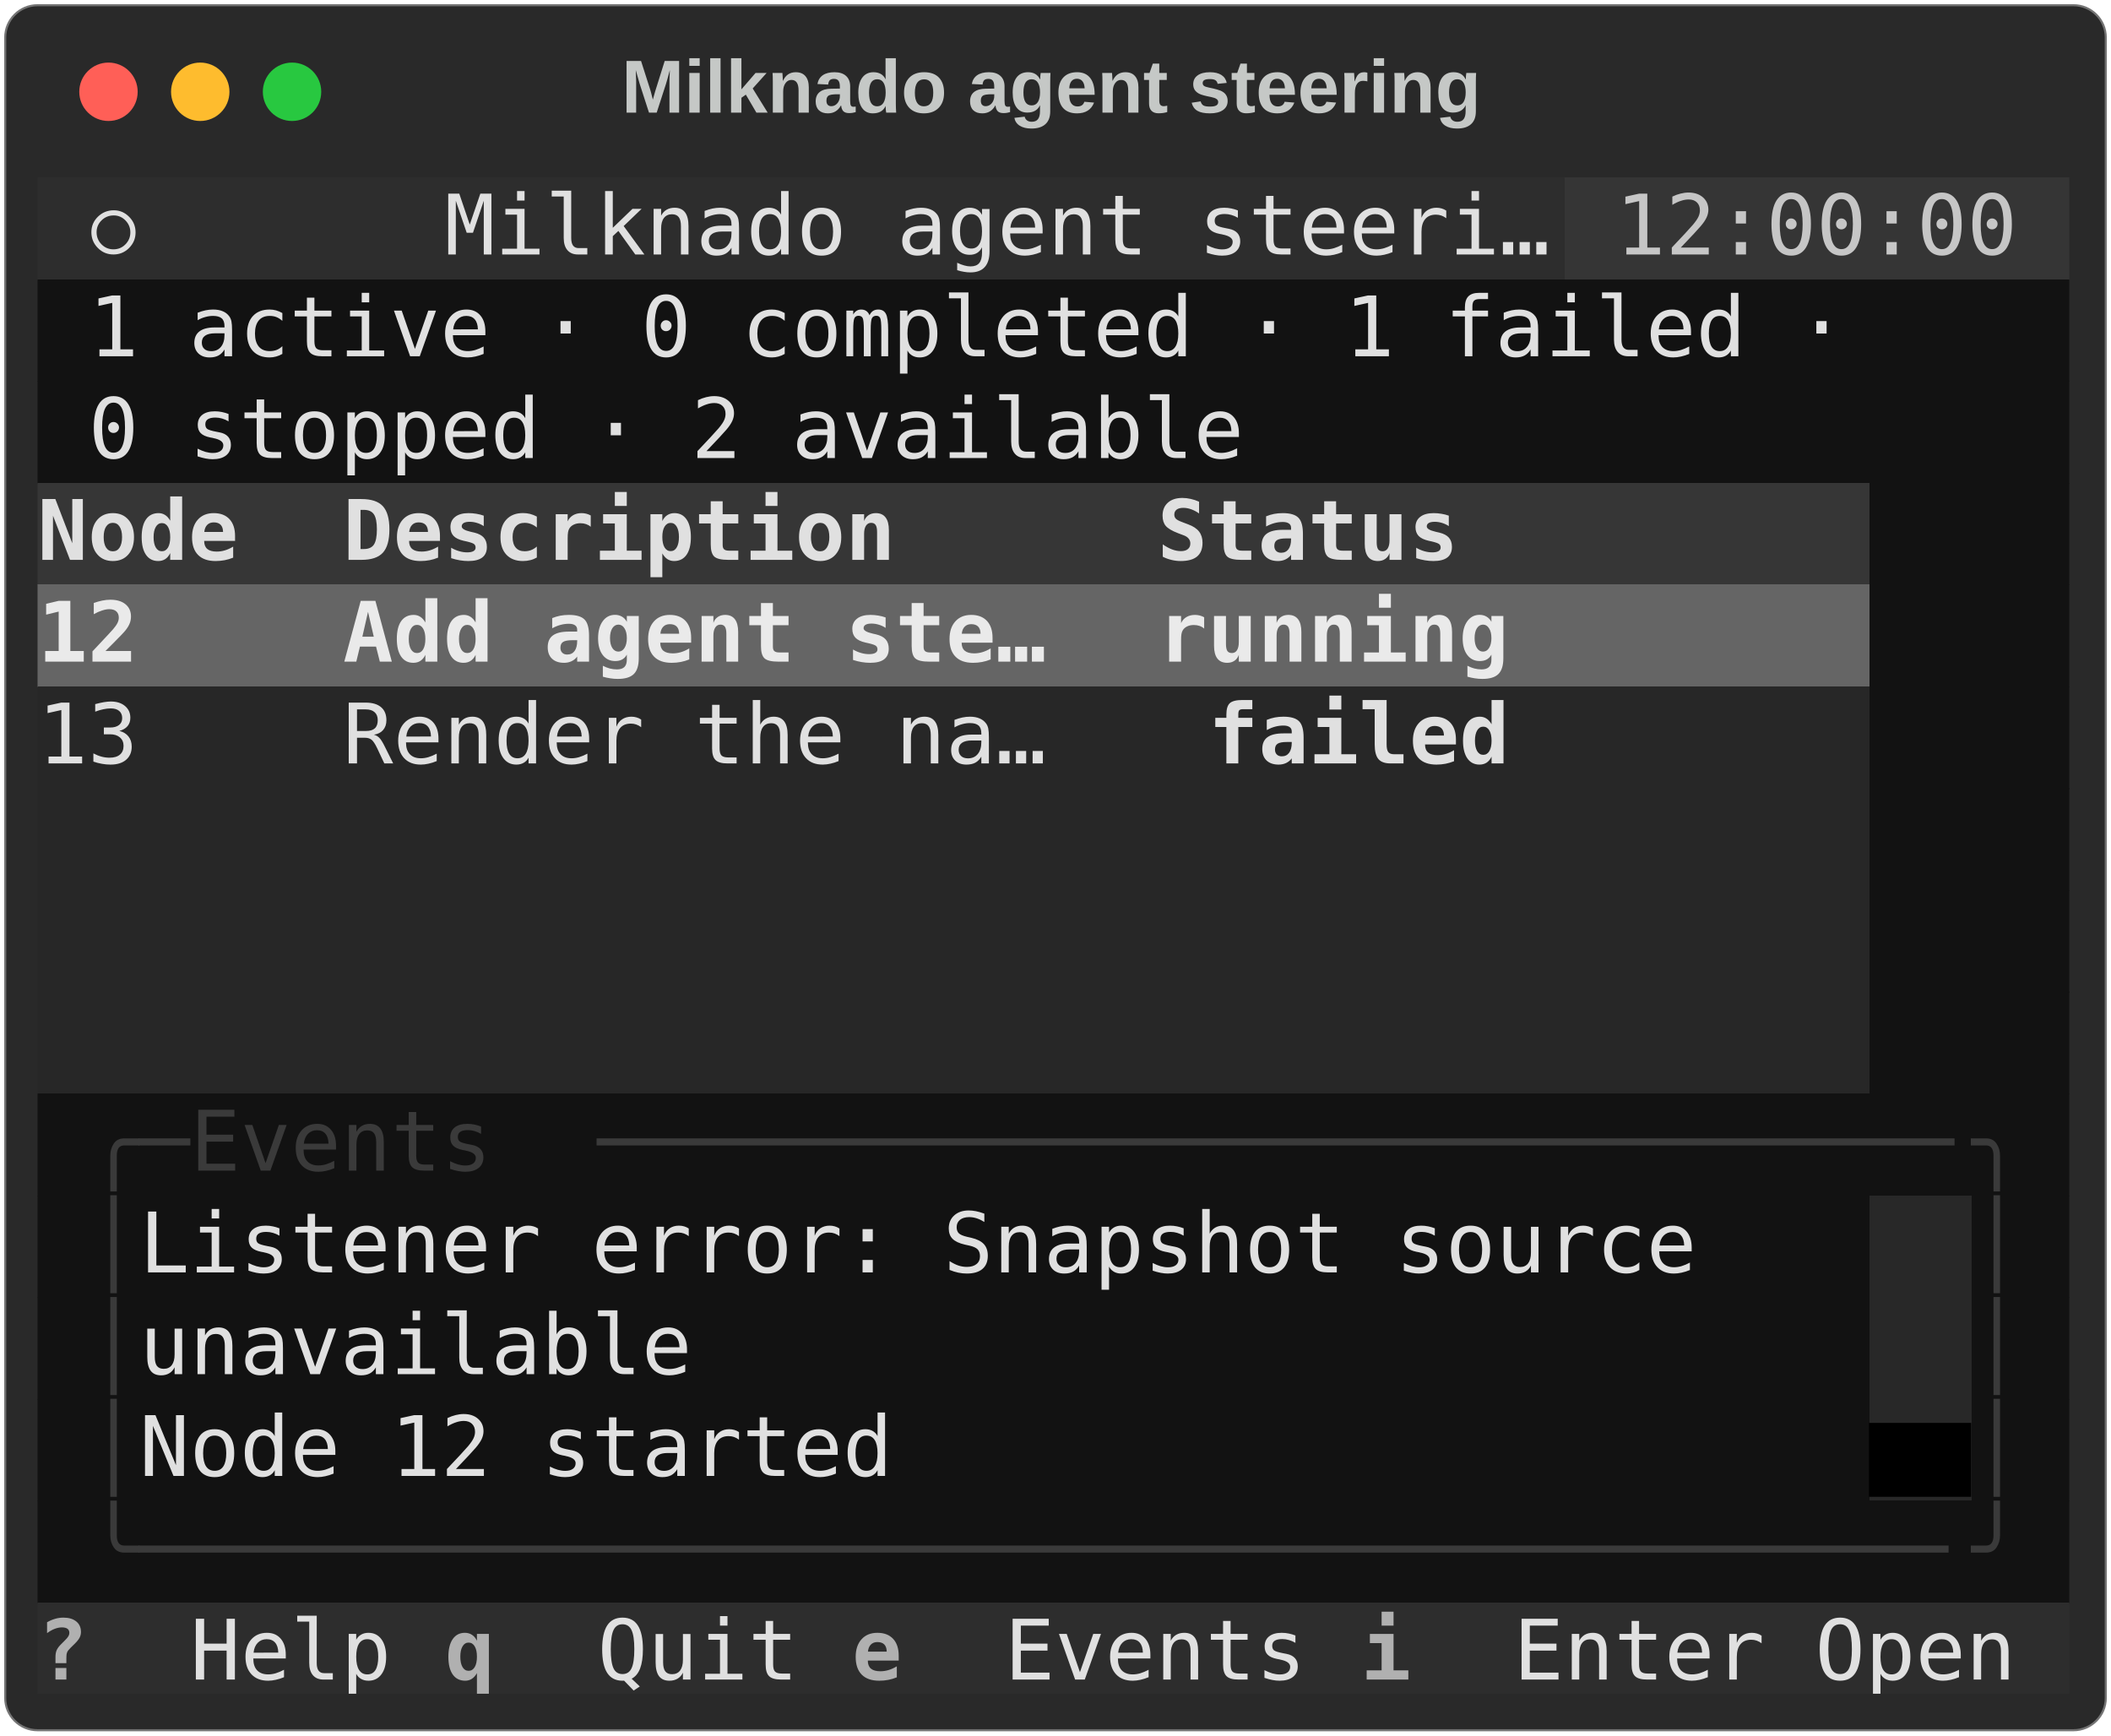
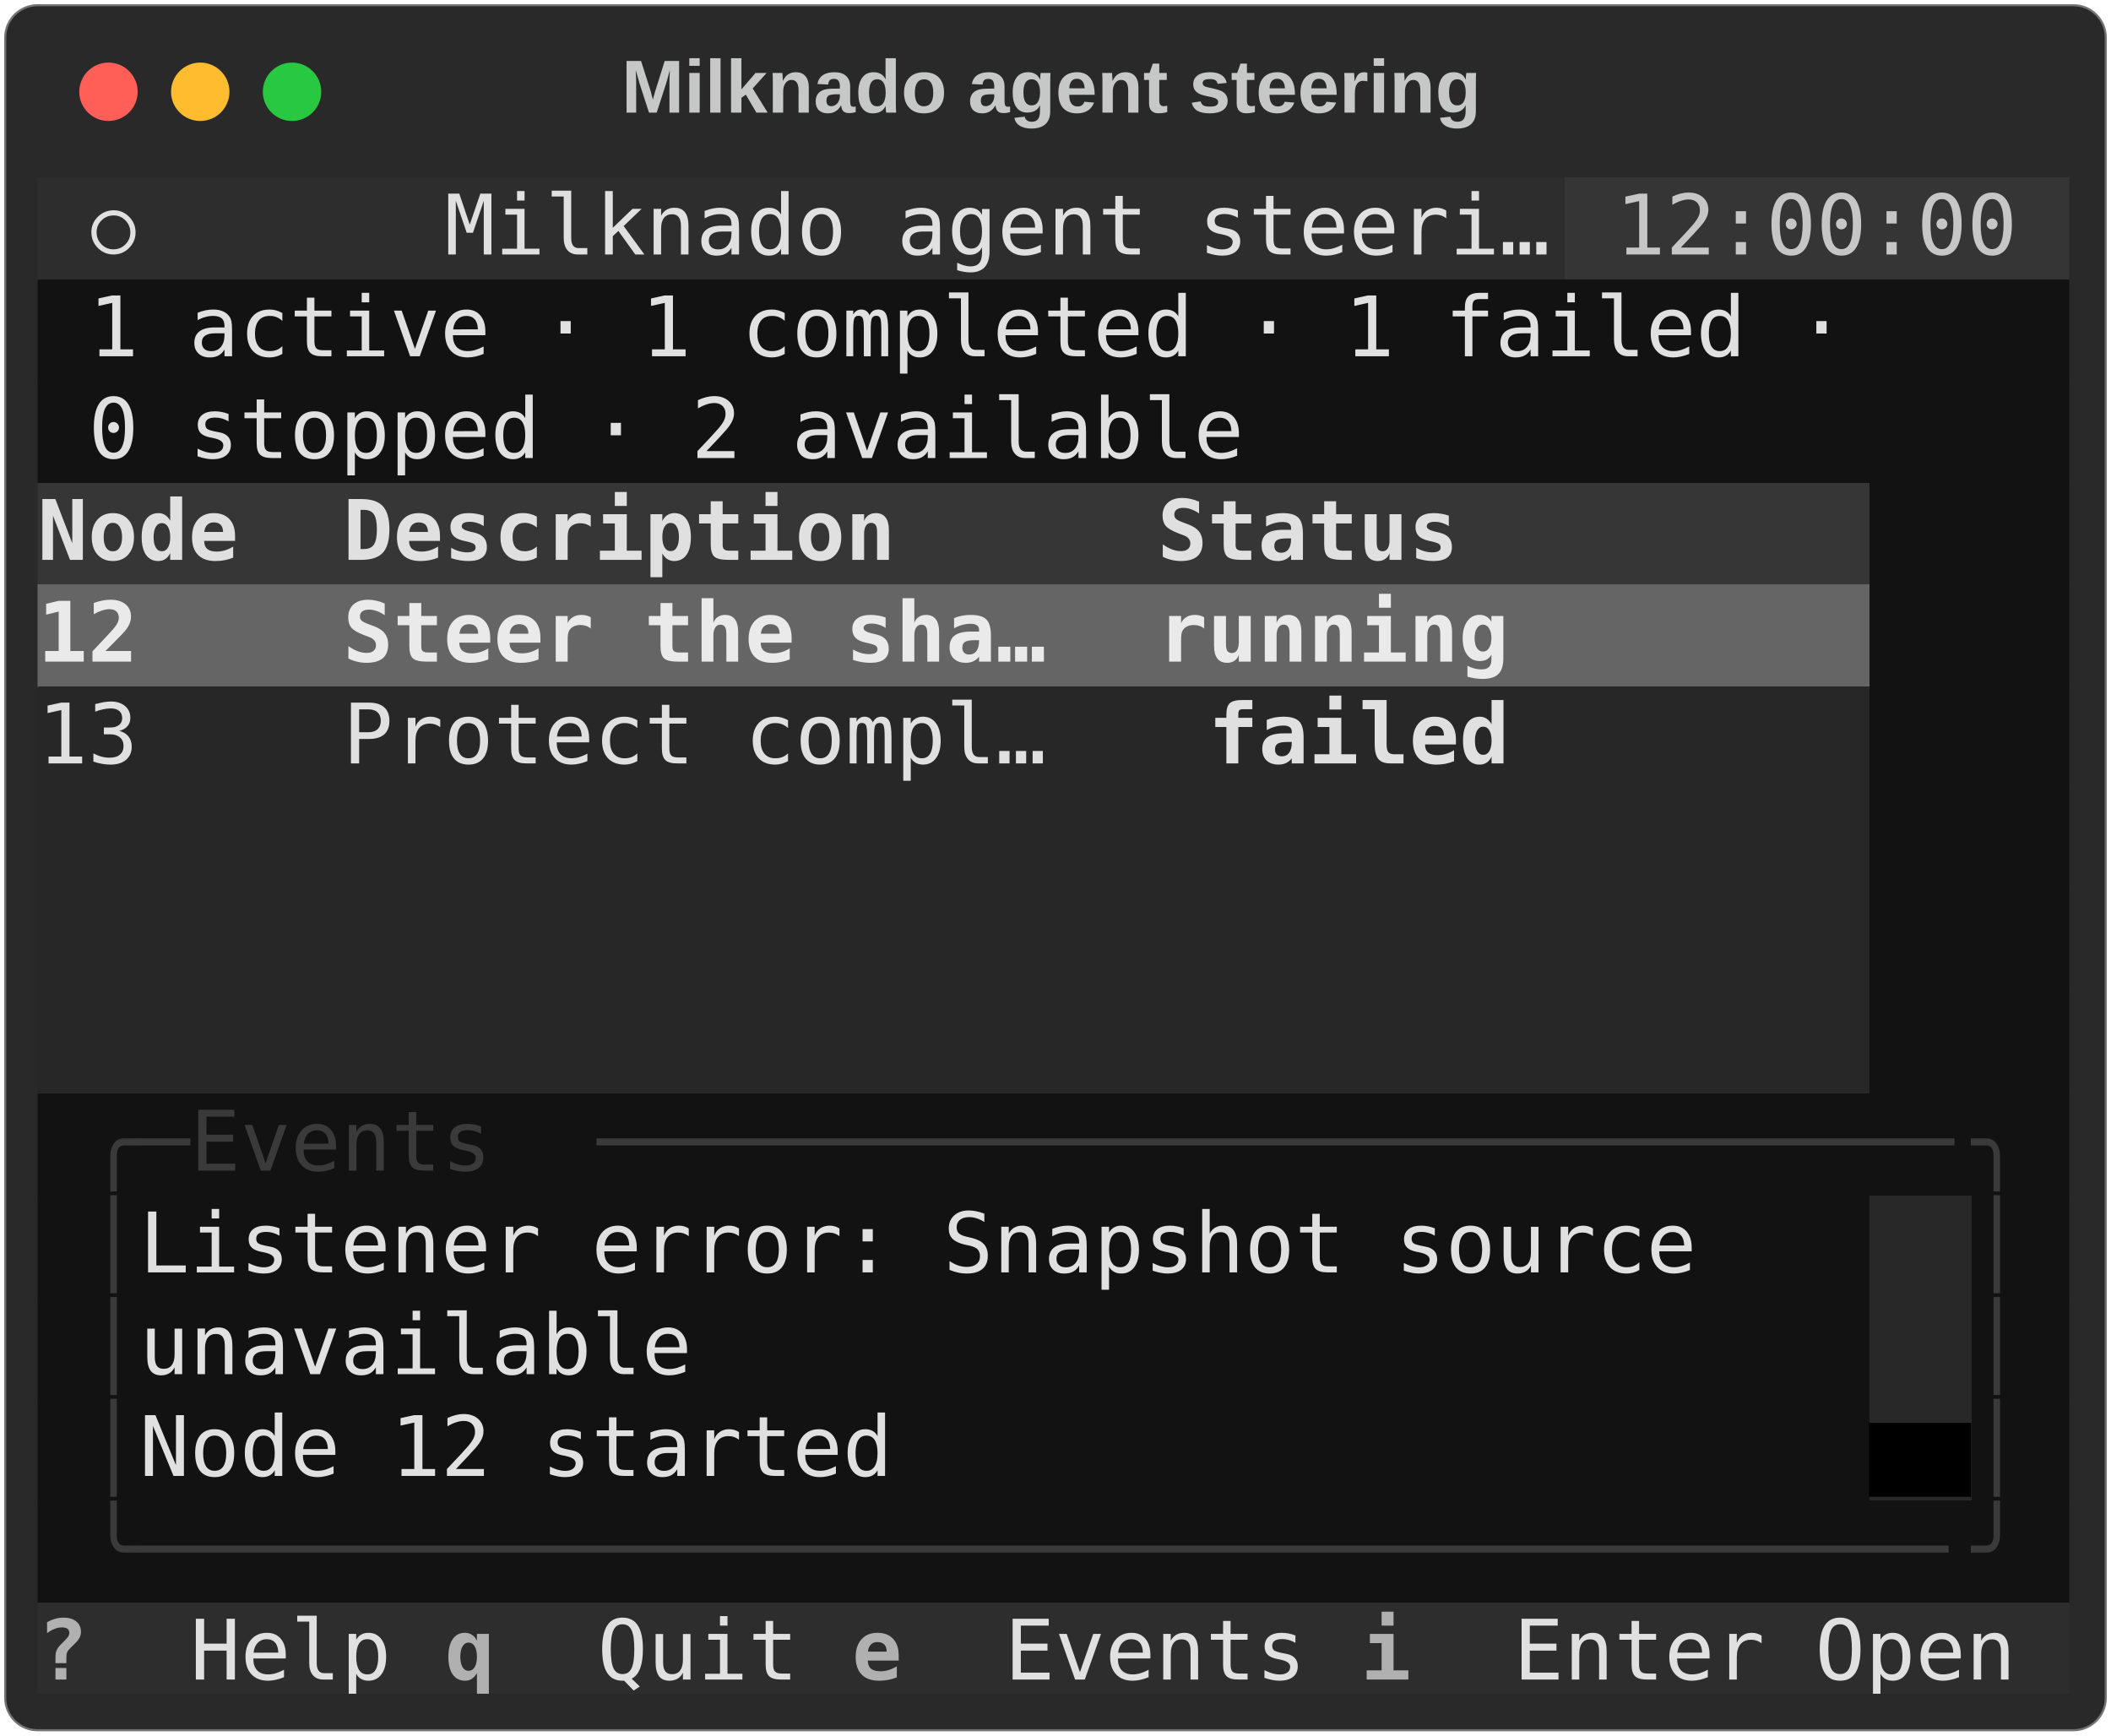
<svg xmlns="http://www.w3.org/2000/svg" class="rich-terminal" viewBox="0 0 506 416.0">
  <style>

    @font-face {
        font-family: "Fira Code";
        src: local("FiraCode-Regular"),
                url("https://cdnjs.cloudflare.com/ajax/libs/firacode/6.2.0/woff2/FiraCode-Regular.woff2") format("woff2"),
                url("https://cdnjs.cloudflare.com/ajax/libs/firacode/6.2.0/woff/FiraCode-Regular.woff") format("woff");
        font-style: normal;
        font-weight: 400;
    }
    @font-face {
        font-family: "Fira Code";
        src: local("FiraCode-Bold"),
                url("https://cdnjs.cloudflare.com/ajax/libs/firacode/6.2.0/woff2/FiraCode-Bold.woff2") format("woff2"),
                url("https://cdnjs.cloudflare.com/ajax/libs/firacode/6.2.0/woff/FiraCode-Bold.woff") format("woff");
        font-style: bold;
        font-weight: 700;
    }

-     .terminal-577158181-matrix {
+     .terminal-3225599150-matrix {
        font-family: Fira Code, monospace;
        font-size: 20px;
        line-height: 24.4px;
        font-variant-east-asian: full-width;
    }

-     .terminal-577158181-title {
+     .terminal-3225599150-title {
        font-size: 18px;
        font-weight: bold;
        font-family: arial;
    }

-     .terminal-577158181-r1 { fill: #c5c8c6 }
- .terminal-577158181-r2 { fill: #e0e0e0 }
- .terminal-577158181-r3 { fill: #c6c6c6 }
- .terminal-577158181-r4 { fill: #e0e0e0;font-weight: bold }
- .terminal-577158181-r5 { fill: #eaeaea;font-weight: bold }
- .terminal-577158181-r6 { fill: #3a3a3a }
- .terminal-577158181-r7 { fill: #121212 }
- .terminal-577158181-r8 { fill: #000000 }
- .terminal-577158181-r9 { fill: #b0b0b0;font-weight: bold }
+     .terminal-3225599150-r1 { fill: #c5c8c6 }
+ .terminal-3225599150-r2 { fill: #e0e0e0 }
+ .terminal-3225599150-r3 { fill: #c6c6c6 }
+ .terminal-3225599150-r4 { fill: #e0e0e0;font-weight: bold }
+ .terminal-3225599150-r5 { fill: #eaeaea;font-weight: bold }
+ .terminal-3225599150-r6 { fill: #3a3a3a }
+ .terminal-3225599150-r7 { fill: #121212 }
+ .terminal-3225599150-r8 { fill: #000000 }
+ .terminal-3225599150-r9 { fill: #b0b0b0;font-weight: bold }
    </style>
  <defs>
-     <clipPath id="terminal-577158181-clip-terminal">
+     <clipPath id="terminal-3225599150-clip-terminal">
      <rect x="0" y="0" width="487.0" height="365.0" />
    </clipPath>
-     <clipPath id="terminal-577158181-line-0">
+     <clipPath id="terminal-3225599150-line-0">
      <rect x="0" y="1.5" width="488" height="24.65" />
    </clipPath>
-     <clipPath id="terminal-577158181-line-1">
+     <clipPath id="terminal-3225599150-line-1">
      <rect x="0" y="25.9" width="488" height="24.65" />
    </clipPath>
-     <clipPath id="terminal-577158181-line-2">
+     <clipPath id="terminal-3225599150-line-2">
      <rect x="0" y="50.3" width="488" height="24.65" />
    </clipPath>
-     <clipPath id="terminal-577158181-line-3">
+     <clipPath id="terminal-3225599150-line-3">
      <rect x="0" y="74.7" width="488" height="24.65" />
    </clipPath>
-     <clipPath id="terminal-577158181-line-4">
+     <clipPath id="terminal-3225599150-line-4">
      <rect x="0" y="99.1" width="488" height="24.65" />
    </clipPath>
-     <clipPath id="terminal-577158181-line-5">
+     <clipPath id="terminal-3225599150-line-5">
      <rect x="0" y="123.5" width="488" height="24.65" />
    </clipPath>
-     <clipPath id="terminal-577158181-line-6">
+     <clipPath id="terminal-3225599150-line-6">
      <rect x="0" y="147.9" width="488" height="24.65" />
    </clipPath>
-     <clipPath id="terminal-577158181-line-7">
+     <clipPath id="terminal-3225599150-line-7">
      <rect x="0" y="172.3" width="488" height="24.65" />
    </clipPath>
-     <clipPath id="terminal-577158181-line-8">
+     <clipPath id="terminal-3225599150-line-8">
      <rect x="0" y="196.7" width="488" height="24.65" />
    </clipPath>
-     <clipPath id="terminal-577158181-line-9">
+     <clipPath id="terminal-3225599150-line-9">
      <rect x="0" y="221.1" width="488" height="24.65" />
    </clipPath>
-     <clipPath id="terminal-577158181-line-10">
+     <clipPath id="terminal-3225599150-line-10">
      <rect x="0" y="245.5" width="488" height="24.65" />
    </clipPath>
-     <clipPath id="terminal-577158181-line-11">
+     <clipPath id="terminal-3225599150-line-11">
      <rect x="0" y="269.9" width="488" height="24.65" />
    </clipPath>
-     <clipPath id="terminal-577158181-line-12">
+     <clipPath id="terminal-3225599150-line-12">
      <rect x="0" y="294.3" width="488" height="24.65" />
    </clipPath>
-     <clipPath id="terminal-577158181-line-13">
+     <clipPath id="terminal-3225599150-line-13">
      <rect x="0" y="318.7" width="488" height="24.65" />
    </clipPath>
  </defs>
  <rect fill="#292929" stroke="rgba(255,255,255,0.35)" stroke-width="1" x="1" y="1" width="504" height="414" rx="8" />
-   <text class="terminal-577158181-title" fill="#c5c8c6" text-anchor="middle" x="252" y="27">Milknado agent steering</text>
+   <text class="terminal-3225599150-title" fill="#c5c8c6" text-anchor="middle" x="252" y="27">Milknado agent steering</text>
  <g transform="translate(26,22)">
    <circle cx="0" cy="0" r="7" fill="#ff5f57" />
    <circle cx="22" cy="0" r="7" fill="#febc2e" />
    <circle cx="44" cy="0" r="7" fill="#28c840" />
  </g>
-   <g transform="translate(9, 41)" clip-path="url(#terminal-577158181-clip-terminal)">
+   <g transform="translate(9, 41)" clip-path="url(#terminal-3225599150-clip-terminal)">
    <rect fill="#2d2d2d" x="0" y="1.5" width="12.2" height="24.65" shape-rendering="crispEdges" />
    <rect fill="#2d2d2d" x="12.2" y="1.5" width="12.2" height="24.65" shape-rendering="crispEdges" />
    <rect fill="#2d2d2d" x="24.4" y="1.5" width="61" height="24.65" shape-rendering="crispEdges" />
    <rect fill="#2d2d2d" x="85.4" y="1.5" width="12.2" height="24.65" shape-rendering="crispEdges" />
    <rect fill="#2d2d2d" x="97.6" y="1.5" width="268.4" height="24.65" shape-rendering="crispEdges" />
    <rect fill="#353535" x="366" y="1.5" width="12.2" height="24.65" shape-rendering="crispEdges" />
    <rect fill="#353535" x="378.2" y="1.5" width="97.6" height="24.65" shape-rendering="crispEdges" />
    <rect fill="#353535" x="475.8" y="1.5" width="12.2" height="24.65" shape-rendering="crispEdges" />
    <rect fill="#121212" x="0" y="25.9" width="12.2" height="24.65" shape-rendering="crispEdges" />
    <rect fill="#121212" x="12.2" y="25.9" width="427" height="24.65" shape-rendering="crispEdges" />
    <rect fill="#121212" x="439.2" y="25.9" width="12.2" height="24.65" shape-rendering="crispEdges" />
    <rect fill="#121212" x="451.4" y="25.9" width="12.2" height="24.65" shape-rendering="crispEdges" />
    <rect fill="#121212" x="463.6" y="25.9" width="24.4" height="24.65" shape-rendering="crispEdges" />
    <rect fill="#121212" x="0" y="50.3" width="12.2" height="24.65" shape-rendering="crispEdges" />
    <rect fill="#121212" x="12.2" y="50.3" width="280.6" height="24.65" shape-rendering="crispEdges" />
    <rect fill="#121212" x="292.8" y="50.3" width="158.6" height="24.65" shape-rendering="crispEdges" />
    <rect fill="#121212" x="451.4" y="50.3" width="12.2" height="24.65" shape-rendering="crispEdges" />
    <rect fill="#121212" x="463.6" y="50.3" width="24.4" height="24.65" shape-rendering="crispEdges" />
    <rect fill="#363636" x="0" y="74.7" width="73.2" height="24.65" shape-rendering="crispEdges" />
    <rect fill="#363636" x="73.2" y="74.7" width="195.2" height="24.65" shape-rendering="crispEdges" />
    <rect fill="#363636" x="268.4" y="74.7" width="170.8" height="24.65" shape-rendering="crispEdges" />
    <rect fill="#363636" x="439.2" y="74.7" width="0" height="24.65" shape-rendering="crispEdges" />
    <rect fill="#121212" x="439.2" y="74.7" width="24.4" height="24.65" shape-rendering="crispEdges" />
    <rect fill="#121212" x="463.6" y="74.7" width="24.4" height="24.65" shape-rendering="crispEdges" />
    <rect fill="#656565" x="0" y="99.1" width="73.2" height="24.65" shape-rendering="crispEdges" />
    <rect fill="#656565" x="73.2" y="99.1" width="195.2" height="24.65" shape-rendering="crispEdges" />
    <rect fill="#656565" x="268.4" y="99.1" width="170.8" height="24.65" shape-rendering="crispEdges" />
    <rect fill="#656565" x="439.2" y="99.1" width="0" height="24.65" shape-rendering="crispEdges" />
    <rect fill="#121212" x="439.2" y="99.1" width="24.4" height="24.65" shape-rendering="crispEdges" />
    <rect fill="#121212" x="463.6" y="99.1" width="24.4" height="24.65" shape-rendering="crispEdges" />
    <rect fill="#272727" x="0" y="123.5" width="73.2" height="24.65" shape-rendering="crispEdges" />
    <rect fill="#272727" x="73.2" y="123.5" width="195.2" height="24.65" shape-rendering="crispEdges" />
    <rect fill="#272727" x="268.4" y="123.5" width="12.2" height="24.65" shape-rendering="crispEdges" />
    <rect fill="#272727" x="280.6" y="123.5" width="73.2" height="24.65" shape-rendering="crispEdges" />
    <rect fill="#272727" x="353.8" y="123.5" width="85.4" height="24.65" shape-rendering="crispEdges" />
    <rect fill="#272727" x="439.2" y="123.5" width="0" height="24.65" shape-rendering="crispEdges" />
    <rect fill="#121212" x="439.2" y="123.5" width="24.4" height="24.65" shape-rendering="crispEdges" />
    <rect fill="#121212" x="463.6" y="123.5" width="24.4" height="24.65" shape-rendering="crispEdges" />
    <rect fill="#272727" x="0" y="147.9" width="439.2" height="24.65" shape-rendering="crispEdges" />
    <rect fill="#121212" x="439.2" y="147.9" width="24.4" height="24.65" shape-rendering="crispEdges" />
    <rect fill="#121212" x="463.6" y="147.9" width="24.4" height="24.65" shape-rendering="crispEdges" />
    <rect fill="#272727" x="0" y="172.3" width="439.2" height="24.65" shape-rendering="crispEdges" />
    <rect fill="#121212" x="439.2" y="172.3" width="24.4" height="24.65" shape-rendering="crispEdges" />
    <rect fill="#121212" x="463.6" y="172.3" width="24.4" height="24.65" shape-rendering="crispEdges" />
    <rect fill="#272727" x="0" y="196.7" width="439.2" height="24.65" shape-rendering="crispEdges" />
    <rect fill="#121212" x="439.2" y="196.7" width="24.4" height="24.65" shape-rendering="crispEdges" />
    <rect fill="#121212" x="463.6" y="196.7" width="24.4" height="24.65" shape-rendering="crispEdges" />
    <rect fill="#121212" x="0" y="221.1" width="12.2" height="24.65" shape-rendering="crispEdges" />
    <rect fill="#121212" x="12.2" y="221.1" width="12.2" height="24.65" shape-rendering="crispEdges" />
    <rect fill="#121212" x="24.4" y="221.1" width="12.2" height="24.65" shape-rendering="crispEdges" />
    <rect fill="#121212" x="36.6" y="221.1" width="97.6" height="24.65" shape-rendering="crispEdges" />
    <rect fill="#121212" x="134.2" y="221.1" width="329.4" height="24.65" shape-rendering="crispEdges" />
    <rect fill="#121212" x="463.6" y="221.1" width="12.2" height="24.65" shape-rendering="crispEdges" />
    <rect fill="#121212" x="475.8" y="221.1" width="12.2" height="24.65" shape-rendering="crispEdges" />
    <rect fill="#121212" x="0" y="245.5" width="12.2" height="24.65" shape-rendering="crispEdges" />
    <rect fill="#121212" x="12.2" y="245.5" width="12.2" height="24.65" shape-rendering="crispEdges" />
    <rect fill="#121212" x="24.4" y="245.5" width="378.2" height="24.65" shape-rendering="crispEdges" />
    <rect fill="#121212" x="402.6" y="245.5" width="36.6" height="24.65" shape-rendering="crispEdges" />
    <rect fill="#282828" x="439.2" y="245.5" width="24.4" height="24.65" shape-rendering="crispEdges" />
    <rect fill="#121212" x="463.6" y="245.5" width="12.2" height="24.65" shape-rendering="crispEdges" />
    <rect fill="#121212" x="475.8" y="245.5" width="12.2" height="24.65" shape-rendering="crispEdges" />
    <rect fill="#121212" x="0" y="269.9" width="12.2" height="24.65" shape-rendering="crispEdges" />
    <rect fill="#121212" x="12.2" y="269.9" width="12.2" height="24.65" shape-rendering="crispEdges" />
    <rect fill="#121212" x="24.4" y="269.9" width="134.2" height="24.65" shape-rendering="crispEdges" />
    <rect fill="#121212" x="158.6" y="269.9" width="280.6" height="24.65" shape-rendering="crispEdges" />
    <rect fill="#282828" x="439.2" y="269.9" width="24.4" height="24.65" shape-rendering="crispEdges" />
    <rect fill="#121212" x="463.6" y="269.9" width="12.2" height="24.65" shape-rendering="crispEdges" />
    <rect fill="#121212" x="475.8" y="269.9" width="12.2" height="24.65" shape-rendering="crispEdges" />
    <rect fill="#121212" x="0" y="294.3" width="12.2" height="24.65" shape-rendering="crispEdges" />
    <rect fill="#121212" x="12.2" y="294.3" width="12.2" height="24.65" shape-rendering="crispEdges" />
    <rect fill="#121212" x="24.4" y="294.3" width="183" height="24.65" shape-rendering="crispEdges" />
    <rect fill="#121212" x="207.4" y="294.3" width="231.8" height="24.65" shape-rendering="crispEdges" />
    <rect fill="#282828" x="439.2" y="294.3" width="24.4" height="24.65" shape-rendering="crispEdges" />
    <rect fill="#121212" x="463.6" y="294.3" width="12.2" height="24.65" shape-rendering="crispEdges" />
    <rect fill="#121212" x="475.8" y="294.3" width="12.2" height="24.65" shape-rendering="crispEdges" />
    <rect fill="#121212" x="0" y="318.7" width="12.2" height="24.65" shape-rendering="crispEdges" />
    <rect fill="#121212" x="12.2" y="318.7" width="12.2" height="24.65" shape-rendering="crispEdges" />
    <rect fill="#121212" x="24.4" y="318.7" width="439.2" height="24.65" shape-rendering="crispEdges" />
    <rect fill="#121212" x="463.6" y="318.7" width="12.2" height="24.65" shape-rendering="crispEdges" />
    <rect fill="#121212" x="475.8" y="318.7" width="12.2" height="24.65" shape-rendering="crispEdges" />
    <rect fill="#2d2d2d" x="0" y="343.1" width="36.6" height="24.65" shape-rendering="crispEdges" />
    <rect fill="#2d2d2d" x="36.6" y="343.1" width="61" height="24.65" shape-rendering="crispEdges" />
    <rect fill="#2d2d2d" x="97.6" y="343.1" width="36.6" height="24.65" shape-rendering="crispEdges" />
    <rect fill="#2d2d2d" x="134.2" y="343.1" width="61" height="24.65" shape-rendering="crispEdges" />
    <rect fill="#2d2d2d" x="195.2" y="343.1" width="36.6" height="24.65" shape-rendering="crispEdges" />
    <rect fill="#2d2d2d" x="231.8" y="343.1" width="85.4" height="24.65" shape-rendering="crispEdges" />
    <rect fill="#2d2d2d" x="317.2" y="343.1" width="24.4" height="24.65" shape-rendering="crispEdges" />
    <rect fill="#2d2d2d" x="341.6" y="343.1" width="12.2" height="24.65" shape-rendering="crispEdges" />
    <rect fill="#2d2d2d" x="353.8" y="343.1" width="122" height="24.65" shape-rendering="crispEdges" />
    <rect fill="#2d2d2d" x="475.8" y="343.1" width="12.2" height="24.65" shape-rendering="crispEdges" />
-     <g class="terminal-577158181-matrix">
-       <text class="terminal-577158181-r2" x="12.2" y="20" textLength="12.2" clip-path="url(#terminal-577158181-line-0)">⭘</text>
-       <text class="terminal-577158181-r2" x="97.6" y="20" textLength="268.4" clip-path="url(#terminal-577158181-line-0)">Milknado agent steeri…</text>
-       <text class="terminal-577158181-r3" x="378.2" y="20" textLength="97.6" clip-path="url(#terminal-577158181-line-0)">12:00:00</text>
-       <text class="terminal-577158181-r1" x="488" y="20" textLength="12.2" clip-path="url(#terminal-577158181-line-0)">
- </text>
-       <text class="terminal-577158181-r2" x="12.2" y="44.4" textLength="427" clip-path="url(#terminal-577158181-line-1)">1 active · 0 completed · 1 failed ·</text>
-       <text class="terminal-577158181-r1" x="488" y="44.4" textLength="12.2" clip-path="url(#terminal-577158181-line-1)">
- </text>
-       <text class="terminal-577158181-r2" x="12.2" y="68.8" textLength="280.6" clip-path="url(#terminal-577158181-line-2)">0 stopped · 2 available</text>
-       <text class="terminal-577158181-r1" x="488" y="68.8" textLength="12.2" clip-path="url(#terminal-577158181-line-2)">
- </text>
-       <text class="terminal-577158181-r4" x="0" y="93.2" textLength="73.2" clip-path="url(#terminal-577158181-line-3)"> Node </text>
-       <text class="terminal-577158181-r4" x="73.2" y="93.2" textLength="195.2" clip-path="url(#terminal-577158181-line-3)"> Description    </text>
-       <text class="terminal-577158181-r4" x="268.4" y="93.2" textLength="170.8" clip-path="url(#terminal-577158181-line-3)"> Status       </text>
-       <text class="terminal-577158181-r1" x="488" y="93.2" textLength="12.2" clip-path="url(#terminal-577158181-line-3)">
- </text>
-       <text class="terminal-577158181-r5" x="0" y="117.6" textLength="73.2" clip-path="url(#terminal-577158181-line-4)"> 12   </text>
-       <text class="terminal-577158181-r5" x="73.2" y="117.6" textLength="195.2" clip-path="url(#terminal-577158181-line-4)"> Add agent ste… </text>
-       <text class="terminal-577158181-r5" x="268.4" y="117.6" textLength="170.8" clip-path="url(#terminal-577158181-line-4)"> running      </text>
-       <text class="terminal-577158181-r1" x="488" y="117.6" textLength="12.2" clip-path="url(#terminal-577158181-line-4)">
- </text>
-       <text class="terminal-577158181-r2" x="0" y="142" textLength="73.2" clip-path="url(#terminal-577158181-line-5)"> 13   </text>
-       <text class="terminal-577158181-r2" x="73.2" y="142" textLength="195.2" clip-path="url(#terminal-577158181-line-5)"> Render the na… </text>
-       <text class="terminal-577158181-r4" x="280.6" y="142" textLength="73.2" clip-path="url(#terminal-577158181-line-5)">failed</text>
-       <text class="terminal-577158181-r1" x="488" y="142" textLength="12.2" clip-path="url(#terminal-577158181-line-5)">
- </text>
-       <text class="terminal-577158181-r1" x="488" y="166.4" textLength="12.2" clip-path="url(#terminal-577158181-line-6)">
- </text>
-       <text class="terminal-577158181-r1" x="488" y="190.8" textLength="12.2" clip-path="url(#terminal-577158181-line-7)">
- </text>
-       <text class="terminal-577158181-r1" x="488" y="215.2" textLength="12.2" clip-path="url(#terminal-577158181-line-8)">
- </text>
-       <text class="terminal-577158181-r6" x="12.2" y="239.6" textLength="12.2" clip-path="url(#terminal-577158181-line-9)">╭</text>
-       <text class="terminal-577158181-r6" x="24.4" y="239.6" textLength="12.2" clip-path="url(#terminal-577158181-line-9)">─</text>
-       <text class="terminal-577158181-r6" x="36.6" y="239.6" textLength="97.6" clip-path="url(#terminal-577158181-line-9)"> Events </text>
-       <text class="terminal-577158181-r6" x="134.2" y="239.6" textLength="329.4" clip-path="url(#terminal-577158181-line-9)">───────────────────────────</text>
-       <text class="terminal-577158181-r6" x="463.6" y="239.6" textLength="12.2" clip-path="url(#terminal-577158181-line-9)">╮</text>
-       <text class="terminal-577158181-r1" x="488" y="239.6" textLength="12.2" clip-path="url(#terminal-577158181-line-9)">
- </text>
-       <text class="terminal-577158181-r6" x="12.2" y="264" textLength="12.2" clip-path="url(#terminal-577158181-line-10)">│</text>
-       <text class="terminal-577158181-r2" x="24.4" y="264" textLength="378.2" clip-path="url(#terminal-577158181-line-10)">Listener error: Snapshot source</text>
-       <text class="terminal-577158181-r6" x="463.6" y="264" textLength="12.2" clip-path="url(#terminal-577158181-line-10)">│</text>
-       <text class="terminal-577158181-r1" x="488" y="264" textLength="12.2" clip-path="url(#terminal-577158181-line-10)">
- </text>
-       <text class="terminal-577158181-r6" x="12.2" y="288.4" textLength="12.2" clip-path="url(#terminal-577158181-line-11)">│</text>
-       <text class="terminal-577158181-r2" x="24.4" y="288.4" textLength="134.2" clip-path="url(#terminal-577158181-line-11)">unavailable</text>
-       <text class="terminal-577158181-r6" x="463.6" y="288.4" textLength="12.2" clip-path="url(#terminal-577158181-line-11)">│</text>
-       <text class="terminal-577158181-r1" x="488" y="288.4" textLength="12.2" clip-path="url(#terminal-577158181-line-11)">
- </text>
-       <text class="terminal-577158181-r6" x="12.2" y="312.8" textLength="12.2" clip-path="url(#terminal-577158181-line-12)">│</text>
-       <text class="terminal-577158181-r2" x="24.4" y="312.8" textLength="183" clip-path="url(#terminal-577158181-line-12)">Node 12 started</text>
-       <text class="terminal-577158181-r8" x="439.2" y="312.8" textLength="24.4" clip-path="url(#terminal-577158181-line-12)">▆▆</text>
-       <text class="terminal-577158181-r6" x="463.6" y="312.8" textLength="12.2" clip-path="url(#terminal-577158181-line-12)">│</text>
-       <text class="terminal-577158181-r1" x="488" y="312.8" textLength="12.2" clip-path="url(#terminal-577158181-line-12)">
- </text>
-       <text class="terminal-577158181-r6" x="12.2" y="337.2" textLength="12.2" clip-path="url(#terminal-577158181-line-13)">╰</text>
-       <text class="terminal-577158181-r6" x="24.4" y="337.2" textLength="439.2" clip-path="url(#terminal-577158181-line-13)">────────────────────────────────────</text>
-       <text class="terminal-577158181-r6" x="463.6" y="337.2" textLength="12.2" clip-path="url(#terminal-577158181-line-13)">╯</text>
-       <text class="terminal-577158181-r1" x="488" y="337.2" textLength="12.2" clip-path="url(#terminal-577158181-line-13)">
- </text>
-       <text class="terminal-577158181-r9" x="0" y="361.6" textLength="36.6" clip-path="url(#terminal-577158181-line-14)"> ? </text>
-       <text class="terminal-577158181-r2" x="36.6" y="361.6" textLength="61" clip-path="url(#terminal-577158181-line-14)">Help </text>
-       <text class="terminal-577158181-r9" x="97.6" y="361.6" textLength="36.6" clip-path="url(#terminal-577158181-line-14)"> q </text>
-       <text class="terminal-577158181-r2" x="134.2" y="361.6" textLength="61" clip-path="url(#terminal-577158181-line-14)">Quit </text>
-       <text class="terminal-577158181-r9" x="195.2" y="361.6" textLength="36.6" clip-path="url(#terminal-577158181-line-14)"> e </text>
-       <text class="terminal-577158181-r2" x="231.8" y="361.6" textLength="85.4" clip-path="url(#terminal-577158181-line-14)">Events </text>
-       <text class="terminal-577158181-r9" x="317.2" y="361.6" textLength="24.4" clip-path="url(#terminal-577158181-line-14)"> i</text>
-       <text class="terminal-577158181-r2" x="353.8" y="361.6" textLength="122" clip-path="url(#terminal-577158181-line-14)">Enter Open</text>
+     <g class="terminal-3225599150-matrix">
+       <text class="terminal-3225599150-r2" x="12.2" y="20" textLength="12.2" clip-path="url(#terminal-3225599150-line-0)">⭘</text>
+       <text class="terminal-3225599150-r2" x="97.6" y="20" textLength="268.4" clip-path="url(#terminal-3225599150-line-0)">Milknado agent steeri…</text>
+       <text class="terminal-3225599150-r3" x="378.2" y="20" textLength="97.6" clip-path="url(#terminal-3225599150-line-0)">12:00:00</text>
+       <text class="terminal-3225599150-r1" x="488" y="20" textLength="12.2" clip-path="url(#terminal-3225599150-line-0)">
+ </text>
+       <text class="terminal-3225599150-r2" x="12.2" y="44.4" textLength="427" clip-path="url(#terminal-3225599150-line-1)">1 active · 1 completed · 1 failed ·</text>
+       <text class="terminal-3225599150-r1" x="488" y="44.4" textLength="12.2" clip-path="url(#terminal-3225599150-line-1)">
+ </text>
+       <text class="terminal-3225599150-r2" x="12.2" y="68.8" textLength="280.6" clip-path="url(#terminal-3225599150-line-2)">0 stopped · 2 available</text>
+       <text class="terminal-3225599150-r1" x="488" y="68.8" textLength="12.2" clip-path="url(#terminal-3225599150-line-2)">
+ </text>
+       <text class="terminal-3225599150-r4" x="0" y="93.2" textLength="73.2" clip-path="url(#terminal-3225599150-line-3)"> Node </text>
+       <text class="terminal-3225599150-r4" x="73.2" y="93.2" textLength="195.2" clip-path="url(#terminal-3225599150-line-3)"> Description    </text>
+       <text class="terminal-3225599150-r4" x="268.4" y="93.2" textLength="170.8" clip-path="url(#terminal-3225599150-line-3)"> Status       </text>
+       <text class="terminal-3225599150-r1" x="488" y="93.2" textLength="12.2" clip-path="url(#terminal-3225599150-line-3)">
+ </text>
+       <text class="terminal-3225599150-r5" x="0" y="117.6" textLength="73.2" clip-path="url(#terminal-3225599150-line-4)"> 12   </text>
+       <text class="terminal-3225599150-r5" x="73.2" y="117.6" textLength="195.2" clip-path="url(#terminal-3225599150-line-4)"> Steer the sha… </text>
+       <text class="terminal-3225599150-r5" x="268.4" y="117.6" textLength="170.8" clip-path="url(#terminal-3225599150-line-4)"> running      </text>
+       <text class="terminal-3225599150-r1" x="488" y="117.6" textLength="12.2" clip-path="url(#terminal-3225599150-line-4)">
+ </text>
+       <text class="terminal-3225599150-r2" x="0" y="142" textLength="73.2" clip-path="url(#terminal-3225599150-line-5)"> 13   </text>
+       <text class="terminal-3225599150-r2" x="73.2" y="142" textLength="195.2" clip-path="url(#terminal-3225599150-line-5)"> Protect compl… </text>
+       <text class="terminal-3225599150-r4" x="280.6" y="142" textLength="73.2" clip-path="url(#terminal-3225599150-line-5)">failed</text>
+       <text class="terminal-3225599150-r1" x="488" y="142" textLength="12.2" clip-path="url(#terminal-3225599150-line-5)">
+ </text>
+       <text class="terminal-3225599150-r1" x="488" y="166.4" textLength="12.2" clip-path="url(#terminal-3225599150-line-6)">
+ </text>
+       <text class="terminal-3225599150-r1" x="488" y="190.8" textLength="12.2" clip-path="url(#terminal-3225599150-line-7)">
+ </text>
+       <text class="terminal-3225599150-r1" x="488" y="215.2" textLength="12.2" clip-path="url(#terminal-3225599150-line-8)">
+ </text>
+       <text class="terminal-3225599150-r6" x="12.2" y="239.6" textLength="12.2" clip-path="url(#terminal-3225599150-line-9)">╭</text>
+       <text class="terminal-3225599150-r6" x="24.4" y="239.6" textLength="12.2" clip-path="url(#terminal-3225599150-line-9)">─</text>
+       <text class="terminal-3225599150-r6" x="36.6" y="239.6" textLength="97.6" clip-path="url(#terminal-3225599150-line-9)"> Events </text>
+       <text class="terminal-3225599150-r6" x="134.2" y="239.6" textLength="329.4" clip-path="url(#terminal-3225599150-line-9)">───────────────────────────</text>
+       <text class="terminal-3225599150-r6" x="463.6" y="239.6" textLength="12.2" clip-path="url(#terminal-3225599150-line-9)">╮</text>
+       <text class="terminal-3225599150-r1" x="488" y="239.6" textLength="12.2" clip-path="url(#terminal-3225599150-line-9)">
+ </text>
+       <text class="terminal-3225599150-r6" x="12.2" y="264" textLength="12.2" clip-path="url(#terminal-3225599150-line-10)">│</text>
+       <text class="terminal-3225599150-r2" x="24.4" y="264" textLength="378.2" clip-path="url(#terminal-3225599150-line-10)">Listener error: Snapshot source</text>
+       <text class="terminal-3225599150-r6" x="463.6" y="264" textLength="12.2" clip-path="url(#terminal-3225599150-line-10)">│</text>
+       <text class="terminal-3225599150-r1" x="488" y="264" textLength="12.2" clip-path="url(#terminal-3225599150-line-10)">
+ </text>
+       <text class="terminal-3225599150-r6" x="12.2" y="288.4" textLength="12.2" clip-path="url(#terminal-3225599150-line-11)">│</text>
+       <text class="terminal-3225599150-r2" x="24.4" y="288.4" textLength="134.2" clip-path="url(#terminal-3225599150-line-11)">unavailable</text>
+       <text class="terminal-3225599150-r6" x="463.6" y="288.4" textLength="12.2" clip-path="url(#terminal-3225599150-line-11)">│</text>
+       <text class="terminal-3225599150-r1" x="488" y="288.4" textLength="12.2" clip-path="url(#terminal-3225599150-line-11)">
+ </text>
+       <text class="terminal-3225599150-r6" x="12.2" y="312.8" textLength="12.2" clip-path="url(#terminal-3225599150-line-12)">│</text>
+       <text class="terminal-3225599150-r2" x="24.4" y="312.8" textLength="183" clip-path="url(#terminal-3225599150-line-12)">Node 12 started</text>
+       <text class="terminal-3225599150-r8" x="439.2" y="312.8" textLength="24.4" clip-path="url(#terminal-3225599150-line-12)">▆▆</text>
+       <text class="terminal-3225599150-r6" x="463.6" y="312.8" textLength="12.2" clip-path="url(#terminal-3225599150-line-12)">│</text>
+       <text class="terminal-3225599150-r1" x="488" y="312.8" textLength="12.2" clip-path="url(#terminal-3225599150-line-12)">
+ </text>
+       <text class="terminal-3225599150-r6" x="12.2" y="337.2" textLength="12.2" clip-path="url(#terminal-3225599150-line-13)">╰</text>
+       <text class="terminal-3225599150-r6" x="24.4" y="337.2" textLength="439.2" clip-path="url(#terminal-3225599150-line-13)">────────────────────────────────────</text>
+       <text class="terminal-3225599150-r6" x="463.6" y="337.2" textLength="12.2" clip-path="url(#terminal-3225599150-line-13)">╯</text>
+       <text class="terminal-3225599150-r1" x="488" y="337.2" textLength="12.2" clip-path="url(#terminal-3225599150-line-13)">
+ </text>
+       <text class="terminal-3225599150-r9" x="0" y="361.6" textLength="36.6" clip-path="url(#terminal-3225599150-line-14)"> ? </text>
+       <text class="terminal-3225599150-r2" x="36.6" y="361.6" textLength="61" clip-path="url(#terminal-3225599150-line-14)">Help </text>
+       <text class="terminal-3225599150-r9" x="97.6" y="361.6" textLength="36.6" clip-path="url(#terminal-3225599150-line-14)"> q </text>
+       <text class="terminal-3225599150-r2" x="134.2" y="361.6" textLength="61" clip-path="url(#terminal-3225599150-line-14)">Quit </text>
+       <text class="terminal-3225599150-r9" x="195.2" y="361.6" textLength="36.6" clip-path="url(#terminal-3225599150-line-14)"> e </text>
+       <text class="terminal-3225599150-r2" x="231.8" y="361.6" textLength="85.4" clip-path="url(#terminal-3225599150-line-14)">Events </text>
+       <text class="terminal-3225599150-r9" x="317.2" y="361.6" textLength="24.4" clip-path="url(#terminal-3225599150-line-14)"> i</text>
+       <text class="terminal-3225599150-r2" x="353.8" y="361.6" textLength="122" clip-path="url(#terminal-3225599150-line-14)">Enter Open</text>
    </g>
  </g>
</svg>
